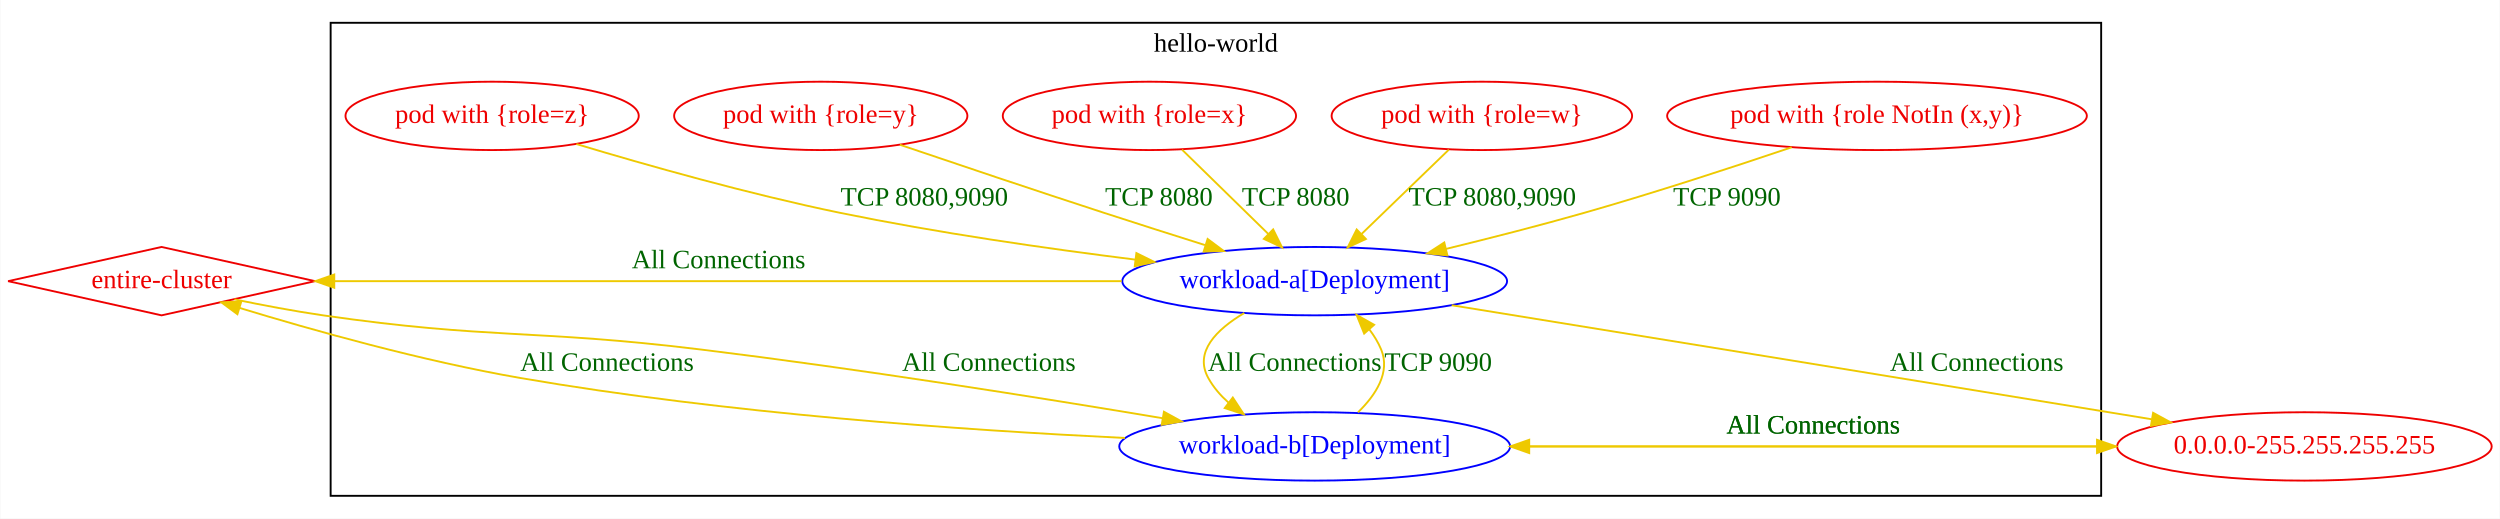
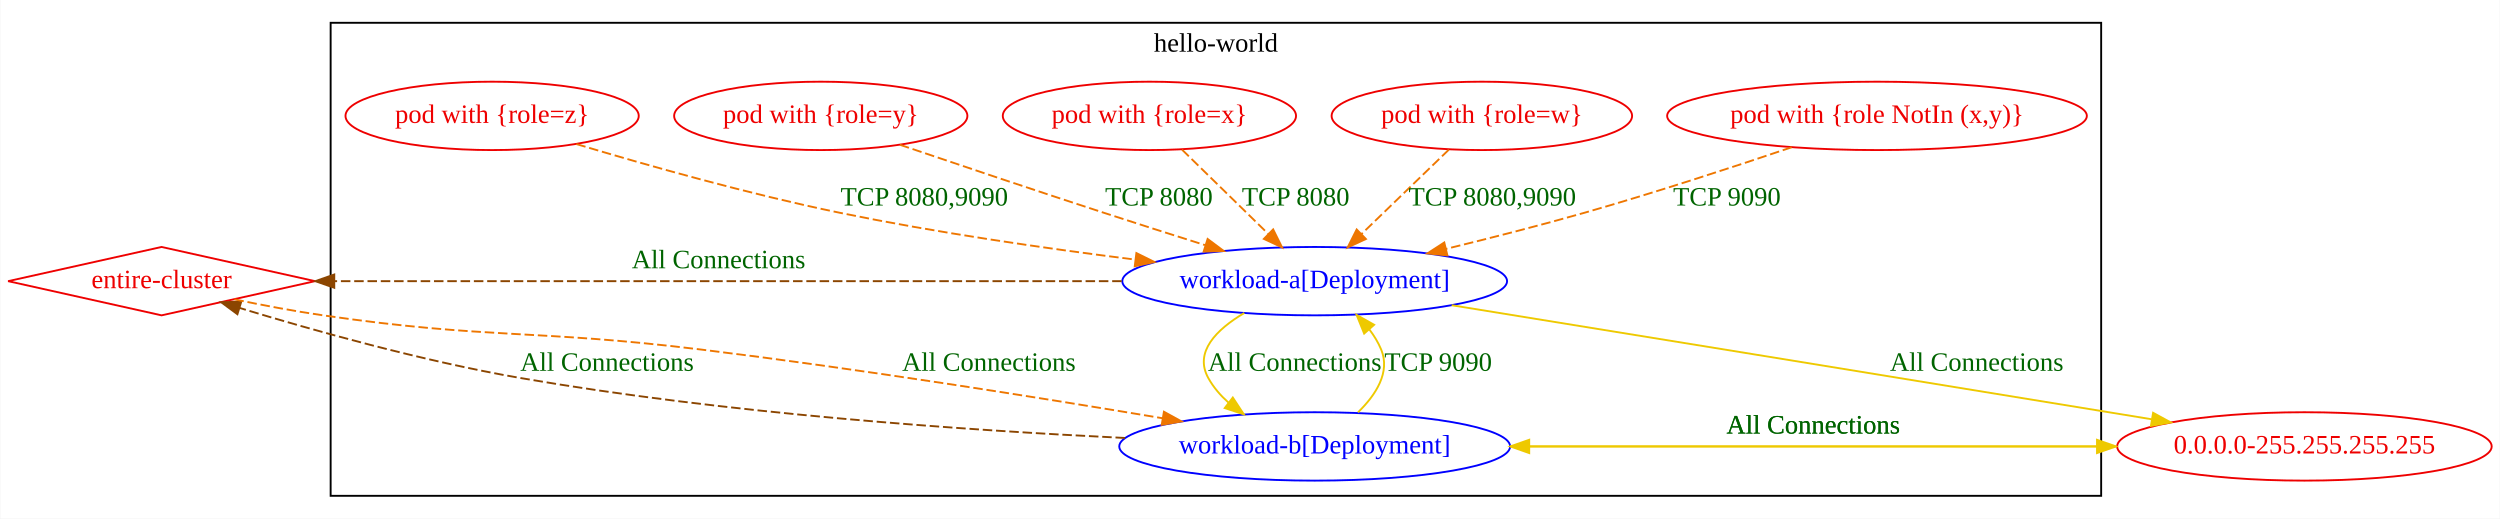
<svg xmlns="http://www.w3.org/2000/svg" width="1316pt" height="273pt" viewBox="0.00 0.00 1315.68 273.00">
  <g id="graph0" class="graph" transform="scale(1 1) rotate(0) translate(4 269)">
    <polygon fill="white" stroke="transparent" points="-4,4 -4,-269 1311.68,-269 1311.68,4 -4,4" />
    <g id="clust1" class="cluster">
      <polygon fill="none" stroke="black" points="169.89,-8 169.89,-257 1101.89,-257 1101.89,-8 169.89,-8" />
      <text text-anchor="middle" x="635.89" y="-241.8" font-family="Times New Roman,serif" font-size="14.00">hello-world</text>
    </g>
    <g id="node1" class="node">
      <ellipse fill="none" stroke="blue" cx="687.89" cy="-121" rx="101.28" ry="18" />
      <text text-anchor="middle" x="687.89" y="-117.3" font-family="Times New Roman,serif" font-size="14.00" fill="blue">workload-a[Deployment]</text>
    </g>
    <g id="node2" class="node">
      <ellipse fill="none" stroke="blue" cx="687.89" cy="-34" rx="102.88" ry="18" />
      <text text-anchor="middle" x="687.89" y="-30.3" font-family="Times New Roman,serif" font-size="14.00" fill="blue">workload-b[Deployment]</text>
    </g>
    <g id="edge5" class="edge">
      <path fill="none" stroke="#eec900" d="M650.84,-104.24C636.13,-95.52 624.3,-83.68 631.89,-70 634.6,-65.11 638.3,-60.82 642.53,-57.06" />
      <polygon fill="#eec900" stroke="#eec900" points="644.79,-59.75 650.6,-50.89 640.53,-54.19 644.79,-59.75" />
      <text text-anchor="middle" x="677.39" y="-73.8" font-family="Times New Roman,serif" font-size="14.00" fill="darkgreen">All Connections</text>
    </g>
    <g id="node8" class="node">
      <ellipse fill="none" stroke="#ee0000" cx="1208.89" cy="-34" rx="98.58" ry="18" />
      <text text-anchor="middle" x="1208.89" y="-30.3" font-family="Times New Roman,serif" font-size="14.00" fill="#ee0000">0.0.0.0-255.255.255.255</text>
    </g>
    <g id="edge3" class="edge">
      <path fill="none" stroke="#eec900" d="M760.01,-108.32C843.33,-94.81 984.54,-71.88 1105.89,-52 1113.22,-50.8 1120.85,-49.54 1128.5,-48.29" />
      <polygon fill="#eec900" stroke="#eec900" points="1129.23,-51.71 1138.52,-46.64 1128.09,-44.81 1129.23,-51.71" />
      <text text-anchor="middle" x="1036.39" y="-73.8" font-family="Times New Roman,serif" font-size="14.00" fill="darkgreen">All Connections</text>
    </g>
    <g id="node9" class="node">
      <polygon fill="none" stroke="#ee0000" points="80.89,-139 0.11,-121 80.89,-103 161.66,-121 80.89,-139" />
      <text text-anchor="middle" x="80.89" y="-117.3" font-family="Times New Roman,serif" font-size="14.00" fill="#ee0000">entire-cluster</text>
    </g>
    <g id="edge4" class="edge">
-       <path fill="none" stroke="#eec900" d="M586.29,-121C470.57,-121 283.16,-121 171.99,-121" />
-       <polygon fill="#eec900" stroke="#eec900" points="171.8,-117.5 161.8,-121 171.8,-124.5 171.8,-117.5" />
+       <path fill="none" stroke="#8b4500" stroke-dasharray="5,2" d="M586.29,-121C470.57,-121 283.16,-121 171.99,-121" />
+       <polygon fill="#8b4500" stroke="#8b4500" points="171.8,-117.5 161.8,-121 171.8,-124.5 171.8,-117.5" />
      <text text-anchor="middle" x="374.13" y="-127.8" font-family="Times New Roman,serif" font-size="14.00" fill="darkgreen">All Connections</text>
    </g>
    <g id="edge8" class="edge">
      <path fill="none" stroke="#eec900" d="M710.68,-51.94C720.12,-61.14 727.83,-73.06 722.89,-85 721.34,-88.73 719.18,-92.28 716.68,-95.57" />
      <polygon fill="#eec900" stroke="#eec900" points="713.93,-93.41 709.95,-103.23 719.18,-98.03 713.93,-93.41" />
      <text text-anchor="middle" x="752.89" y="-73.8" font-family="Times New Roman,serif" font-size="14.00" fill="darkgreen">TCP 9090</text>
    </g>
    <g id="edge6" class="edge">
      <path fill="none" stroke="#eec900" d="M790.82,-34C880,-34 1008.65,-34 1099.63,-34" />
      <polygon fill="#eec900" stroke="#eec900" points="1099.7,-37.5 1109.7,-34 1099.7,-30.5 1099.7,-37.5" />
      <text text-anchor="middle" x="950.34" y="-40.8" font-family="Times New Roman,serif" font-size="14.00" fill="darkgreen">All Connections</text>
    </g>
    <g id="edge7" class="edge">
-       <path fill="none" stroke="#eec900" d="M588.03,-38.45C502.95,-42.55 377.71,-51.37 269.89,-70 218.15,-78.94 159.94,-95.33 121.96,-106.9" />
-       <polygon fill="#eec900" stroke="#eec900" points="120.81,-103.59 112.28,-109.88 122.87,-110.28 120.81,-103.59" />
+       <path fill="none" stroke="#8b4500" stroke-dasharray="5,2" d="M588.03,-38.45C502.95,-42.55 377.71,-51.37 269.89,-70 218.15,-78.94 159.94,-95.33 121.96,-106.9" />
+       <polygon fill="#8b4500" stroke="#8b4500" points="120.81,-103.59 112.28,-109.88 122.87,-110.28 120.81,-103.59" />
      <text text-anchor="middle" x="315.39" y="-73.8" font-family="Times New Roman,serif" font-size="14.00" fill="darkgreen">All Connections</text>
    </g>
    <g id="node3" class="node">
      <ellipse fill="none" stroke="#ee0000" cx="983.89" cy="-208" rx="110.48" ry="18" />
      <text text-anchor="middle" x="983.89" y="-204.3" font-family="Times New Roman,serif" font-size="14.00" fill="#ee0000">pod with {role NotIn (x,y)}</text>
    </g>
    <g id="edge9" class="edge">
-       <path fill="none" stroke="#eec900" d="M939,-191.48C908.42,-181.14 866.92,-167.56 829.89,-157 806.28,-150.27 780.25,-143.63 756.99,-137.97" />
-       <polygon fill="#eec900" stroke="#eec900" points="757.75,-134.55 747.21,-135.61 756.11,-141.36 757.75,-134.55" />
+       <path fill="none" stroke="#ee7600" stroke-dasharray="5,2" d="M939,-191.48C908.42,-181.14 866.92,-167.56 829.89,-157 806.28,-150.27 780.25,-143.63 756.99,-137.97" />
+       <polygon fill="#ee7600" stroke="#ee7600" points="757.75,-134.55 747.21,-135.61 756.11,-141.36 757.75,-134.55" />
      <text text-anchor="middle" x="904.89" y="-160.8" font-family="Times New Roman,serif" font-size="14.00" fill="darkgreen">TCP 9090</text>
    </g>
    <g id="node4" class="node">
      <ellipse fill="none" stroke="#ee0000" cx="775.89" cy="-208" rx="79.09" ry="18" />
      <text text-anchor="middle" x="775.89" y="-204.3" font-family="Times New Roman,serif" font-size="14.00" fill="#ee0000">pod with {role=w}</text>
    </g>
    <g id="edge10" class="edge">
-       <path fill="none" stroke="#eec900" d="M758.5,-190.21C745.36,-177.52 727.15,-159.93 712.52,-145.79" />
-       <polygon fill="#eec900" stroke="#eec900" points="714.86,-143.19 705.24,-138.76 710,-148.22 714.86,-143.19" />
+       <path fill="none" stroke="#ee7600" stroke-dasharray="5,2" d="M758.5,-190.21C745.36,-177.52 727.15,-159.93 712.52,-145.79" />
+       <polygon fill="#ee7600" stroke="#ee7600" points="714.86,-143.19 705.24,-138.76 710,-148.22 714.86,-143.19" />
      <text text-anchor="middle" x="781.39" y="-160.8" font-family="Times New Roman,serif" font-size="14.00" fill="darkgreen">TCP 8080,9090</text>
    </g>
    <g id="node5" class="node">
      <ellipse fill="none" stroke="#ee0000" cx="600.89" cy="-208" rx="77.19" ry="18" />
      <text text-anchor="middle" x="600.89" y="-204.3" font-family="Times New Roman,serif" font-size="14.00" fill="#ee0000">pod with {role=x}</text>
    </g>
    <g id="edge11" class="edge">
-       <path fill="none" stroke="#eec900" d="M618.07,-190.21C631.06,-177.52 649.06,-159.93 663.53,-145.79" />
-       <polygon fill="#eec900" stroke="#eec900" points="666.03,-148.25 670.73,-138.76 661.13,-143.24 666.03,-148.25" />
+       <path fill="none" stroke="#ee7600" stroke-dasharray="5,2" d="M618.07,-190.21C631.06,-177.52 649.06,-159.93 663.53,-145.79" />
+       <polygon fill="#ee7600" stroke="#ee7600" points="666.03,-148.25 670.73,-138.76 661.13,-143.24 666.03,-148.25" />
      <text text-anchor="middle" x="677.89" y="-160.8" font-family="Times New Roman,serif" font-size="14.00" fill="darkgreen">TCP 8080</text>
    </g>
    <g id="node6" class="node">
      <ellipse fill="none" stroke="#ee0000" cx="427.89" cy="-208" rx="77.19" ry="18" />
      <text text-anchor="middle" x="427.89" y="-204.3" font-family="Times New Roman,serif" font-size="14.00" fill="#ee0000">pod with {role=y}</text>
    </g>
    <g id="edge12" class="edge">
-       <path fill="none" stroke="#eec900" d="M469.56,-192.79C499.4,-182.67 540.56,-168.82 576.89,-157 594.15,-151.38 612.97,-145.39 630.13,-139.99" />
-       <polygon fill="#eec900" stroke="#eec900" points="631.53,-143.22 640.02,-136.88 629.43,-136.54 631.53,-143.22" />
+       <path fill="none" stroke="#ee7600" stroke-dasharray="5,2" d="M469.56,-192.79C499.4,-182.67 540.56,-168.82 576.89,-157 594.15,-151.38 612.97,-145.39 630.13,-139.99" />
+       <polygon fill="#ee7600" stroke="#ee7600" points="631.53,-143.22 640.02,-136.88 629.43,-136.54 631.53,-143.22" />
      <text text-anchor="middle" x="605.89" y="-160.8" font-family="Times New Roman,serif" font-size="14.00" fill="darkgreen">TCP 8080</text>
    </g>
    <g id="node7" class="node">
      <ellipse fill="none" stroke="#ee0000" cx="254.89" cy="-208" rx="77.19" ry="18" />
      <text text-anchor="middle" x="254.89" y="-204.3" font-family="Times New Roman,serif" font-size="14.00" fill="#ee0000">pod with {role=z}</text>
    </g>
    <g id="edge13" class="edge">
-       <path fill="none" stroke="#eec900" d="M299.25,-193.17C336.07,-182.1 389.98,-166.86 437.89,-157 488.88,-146.51 546.37,-138.22 593.36,-132.35" />
-       <polygon fill="#eec900" stroke="#eec900" points="594.03,-135.79 603.52,-131.09 593.17,-128.84 594.03,-135.79" />
+       <path fill="none" stroke="#ee7600" stroke-dasharray="5,2" d="M299.25,-193.17C336.07,-182.1 389.98,-166.86 437.89,-157 488.88,-146.51 546.37,-138.22 593.36,-132.35" />
+       <polygon fill="#ee7600" stroke="#ee7600" points="594.03,-135.79 603.52,-131.09 593.17,-128.84 594.03,-135.79" />
      <text text-anchor="middle" x="482.39" y="-160.8" font-family="Times New Roman,serif" font-size="14.00" fill="darkgreen">TCP 8080,9090</text>
    </g>
    <g id="edge1" class="edge">
      <path fill="none" stroke="#eec900" d="M1109.7,-34C1021.65,-34 893.04,-34 801.01,-34" />
      <polygon fill="#eec900" stroke="#eec900" points="800.82,-30.5 790.82,-34 800.82,-37.5 800.82,-30.5" />
      <text text-anchor="middle" x="950.34" y="-40.8" font-family="Times New Roman,serif" font-size="14.00" fill="darkgreen">All Connections</text>
    </g>
    <g id="edge2" class="edge">
-       <path fill="none" stroke="#eec900" d="M119.24,-111.42C133.79,-108.41 150.55,-105.22 165.89,-103 253.77,-90.27 276.74,-95.8 364.89,-85 447.89,-74.83 542.36,-59.8 607.6,-48.88" />
-       <polygon fill="#eec900" stroke="#eec900" points="608.53,-52.27 617.81,-47.16 607.37,-45.37 608.53,-52.27" />
+       <path fill="none" stroke="#ee7600" stroke-dasharray="5,2" d="M119.24,-111.42C133.79,-108.41 150.55,-105.22 165.89,-103 253.77,-90.27 276.74,-95.8 364.89,-85 447.89,-74.83 542.36,-59.8 607.6,-48.88" />
+       <polygon fill="#ee7600" stroke="#ee7600" points="608.53,-52.27 617.81,-47.16 607.37,-45.37 608.53,-52.27" />
      <text text-anchor="middle" x="516.39" y="-73.8" font-family="Times New Roman,serif" font-size="14.00" fill="darkgreen">All Connections</text>
    </g>
  </g>
</svg>
